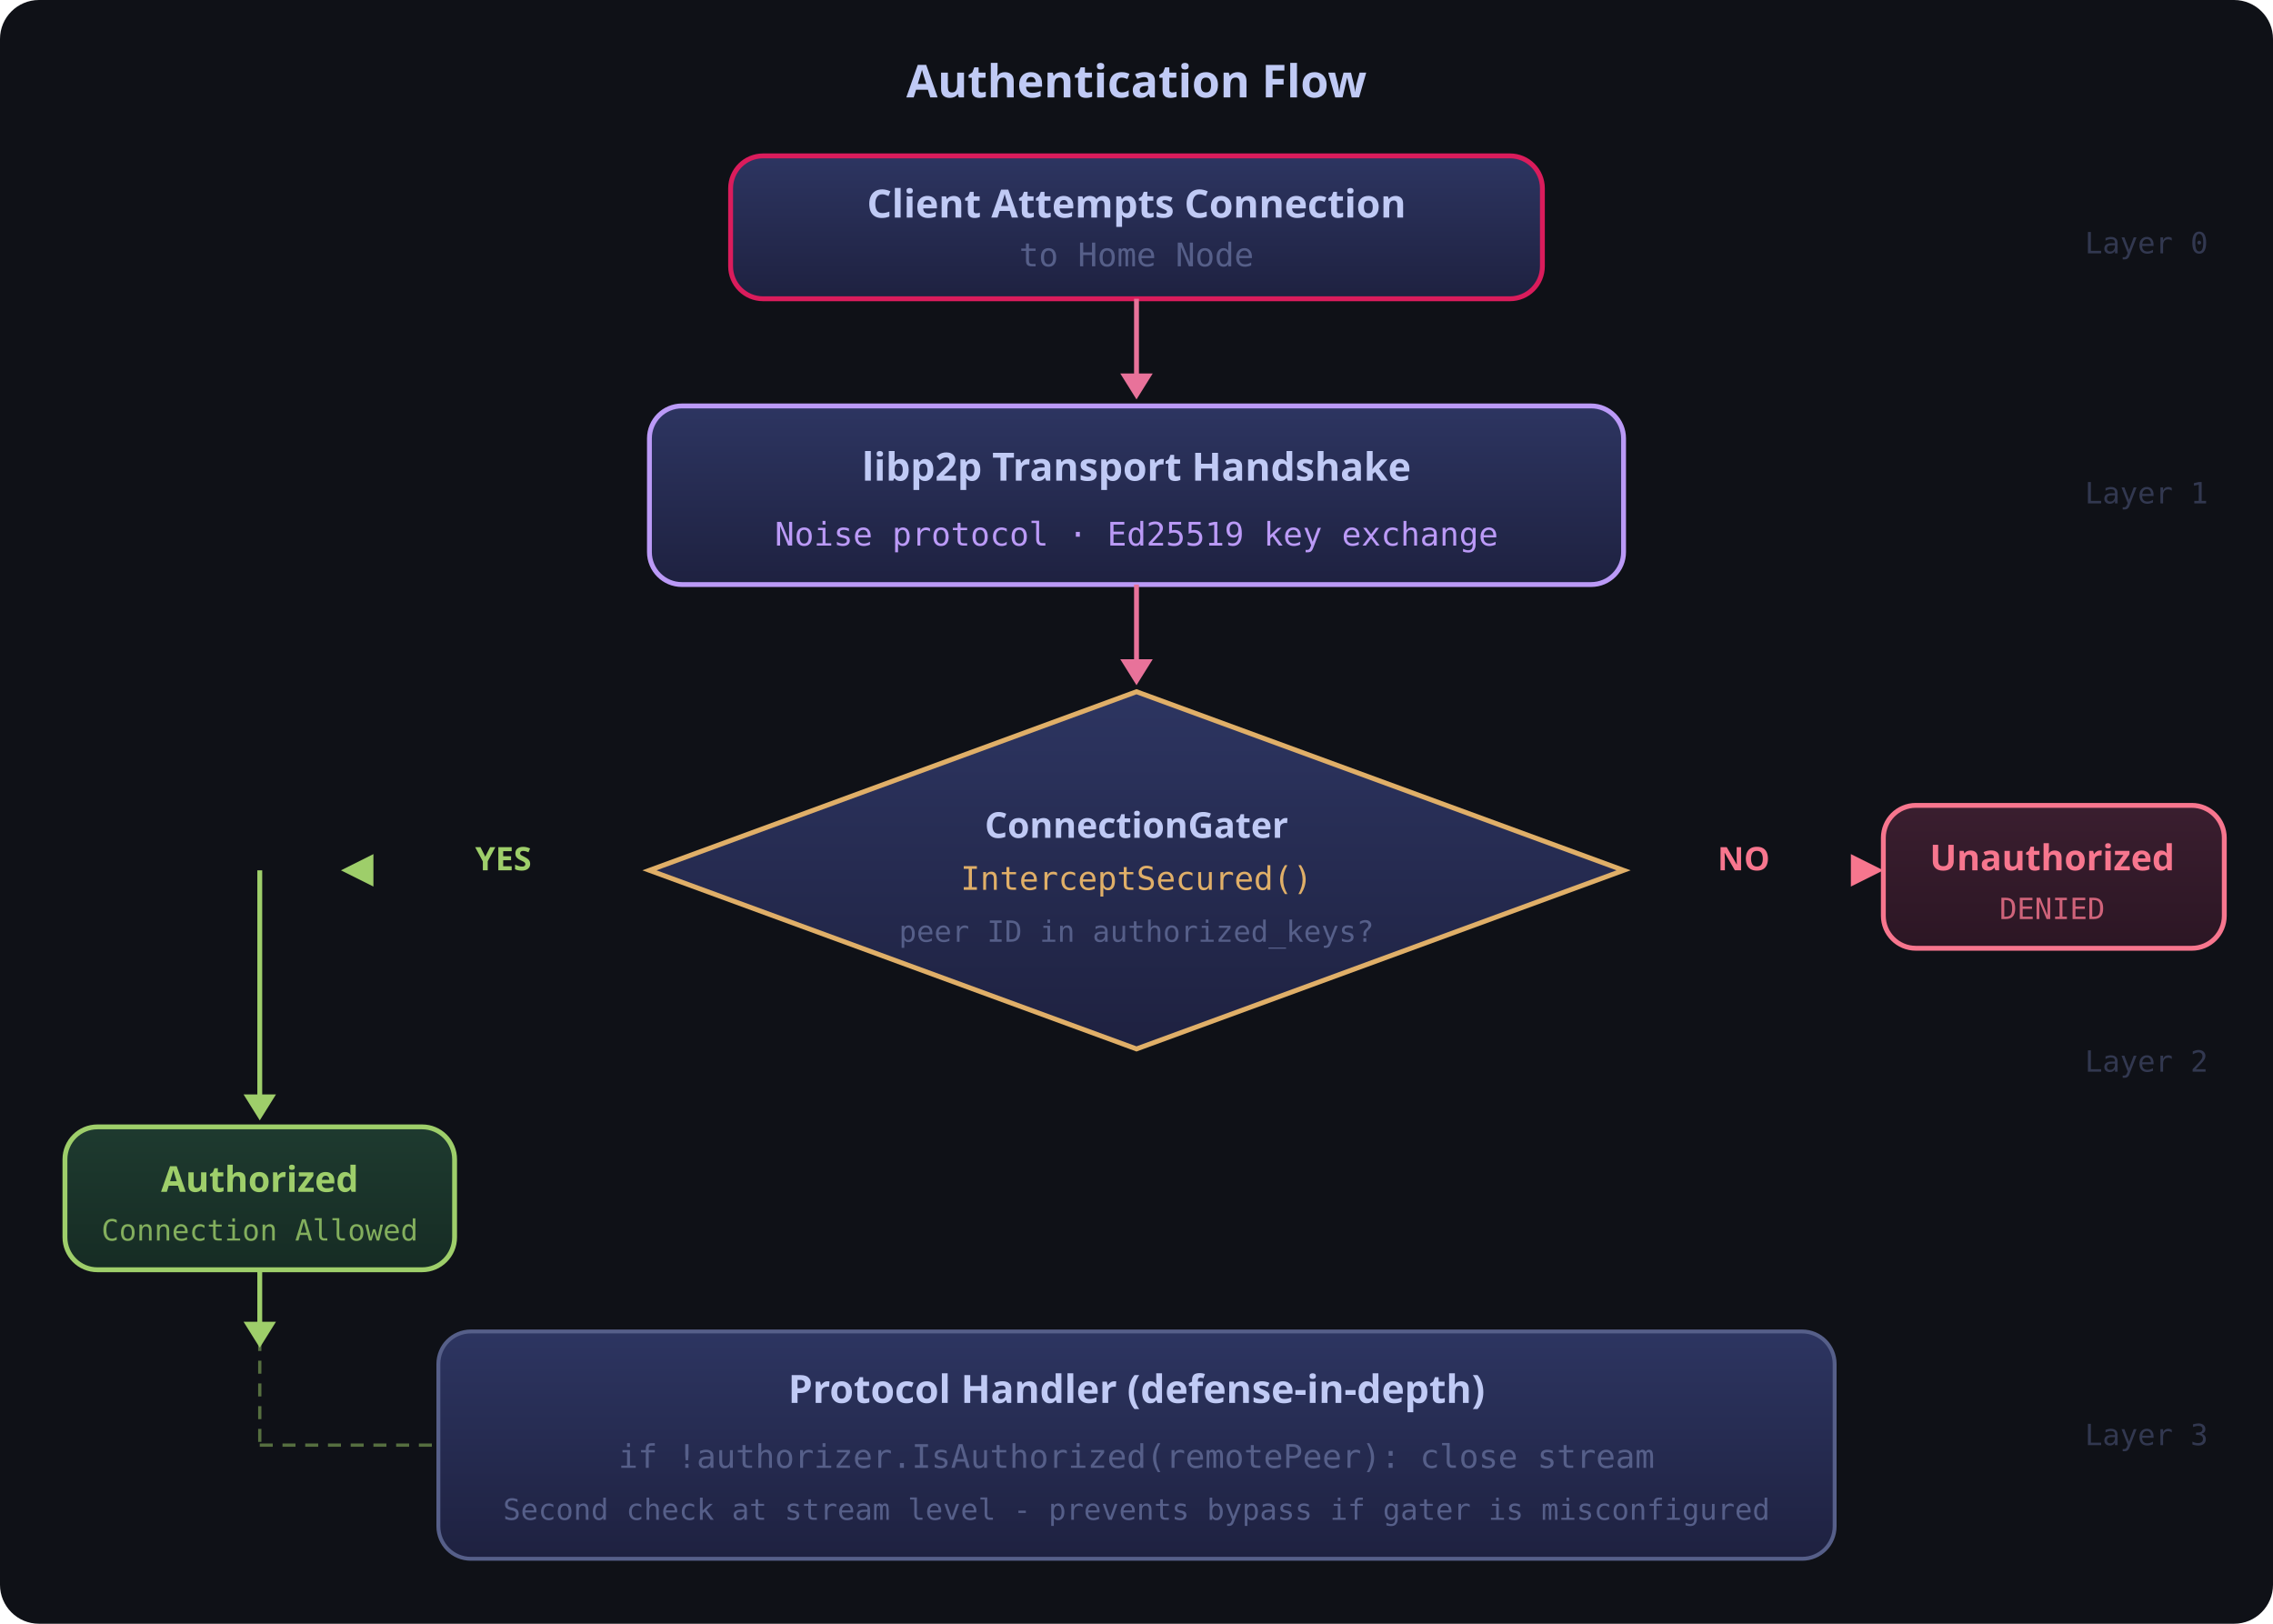
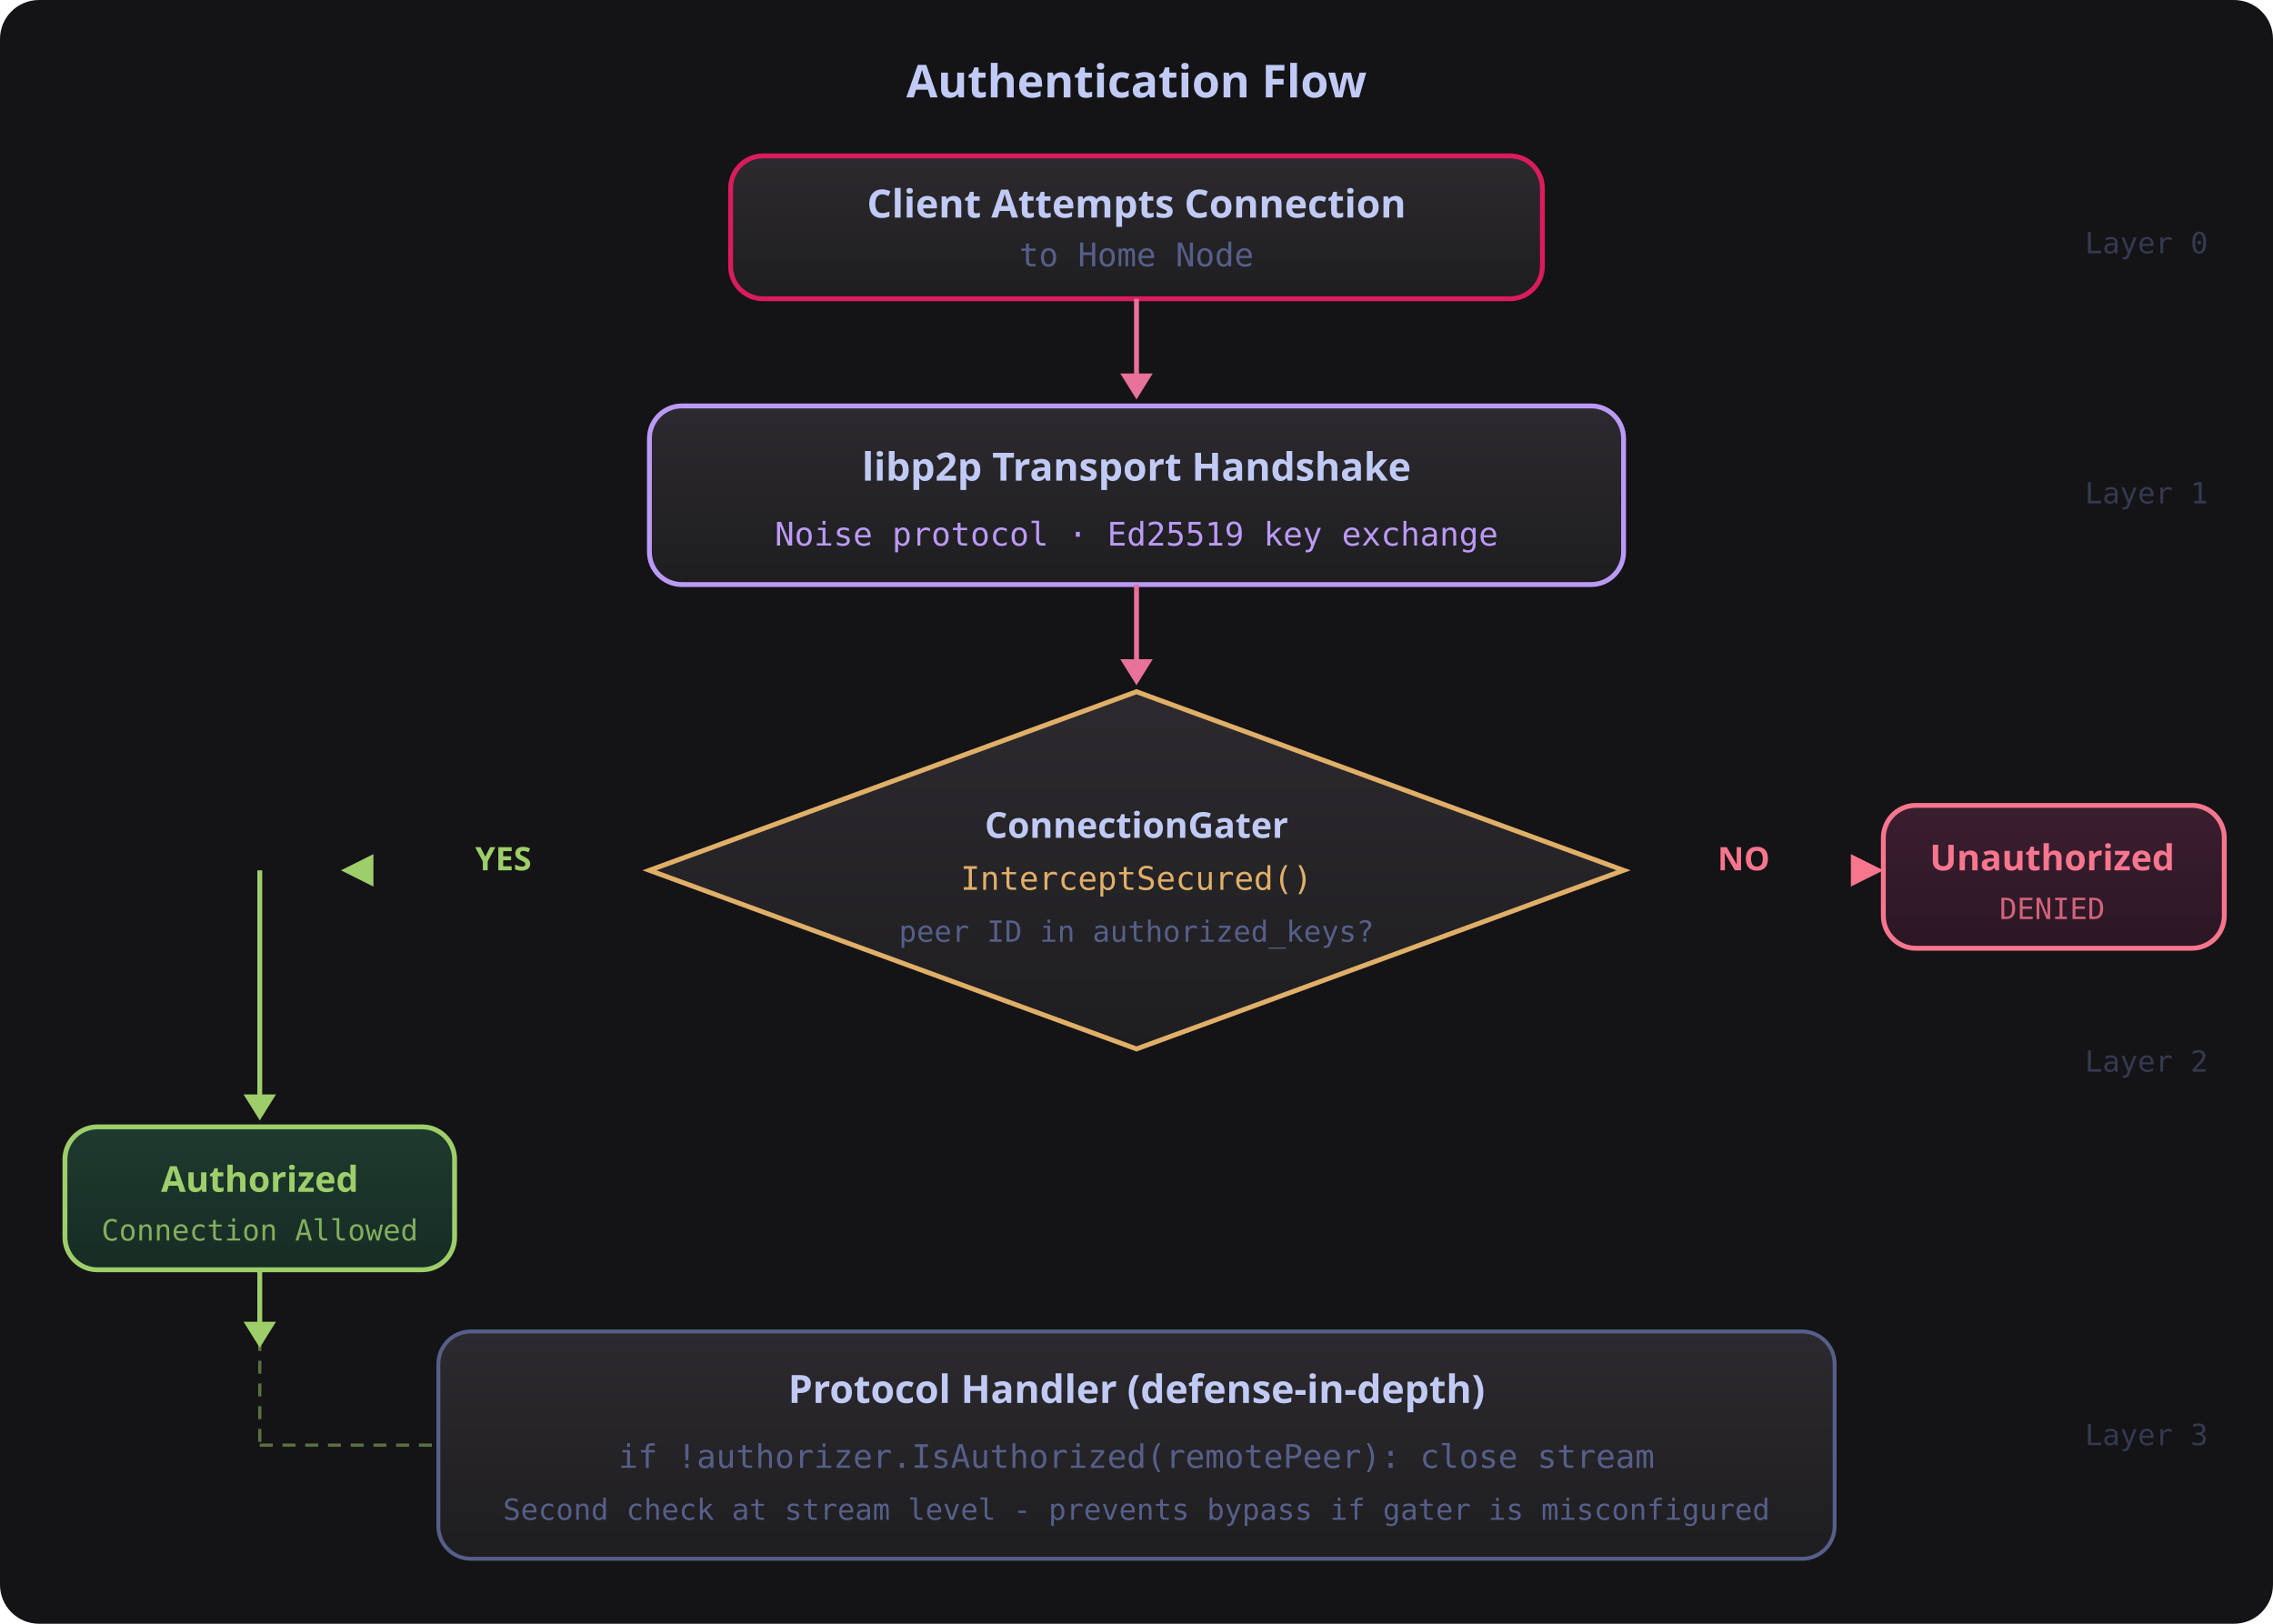
<svg xmlns="http://www.w3.org/2000/svg" viewBox="0 0 700 500" width="700" height="500">
  <defs>
    <linearGradient id="nodeFill" x1="0%" y1="0%" x2="0%" y2="100%">
-       <stop offset="0%" style="stop-color:#2d3561;stop-opacity:1" />
-       <stop offset="100%" style="stop-color:#1e2140;stop-opacity:1" />
+       <stop offset="0%" style="stop-color:#2c2a2e;stop-opacity:1" />
+       <stop offset="100%" style="stop-color:#1e1d20;stop-opacity:1" />
    </linearGradient>
    <linearGradient id="successFill" x1="0%" y1="0%" x2="0%" y2="100%">
      <stop offset="0%" style="stop-color:#1e3a2f;stop-opacity:1" />
      <stop offset="100%" style="stop-color:#162c24;stop-opacity:1" />
    </linearGradient>
    <linearGradient id="denyFill" x1="0%" y1="0%" x2="0%" y2="100%">
      <stop offset="0%" style="stop-color:#3a1e2f;stop-opacity:1" />
      <stop offset="100%" style="stop-color:#2c1624;stop-opacity:1" />
    </linearGradient>
    <filter id="glow">
      <feGaussianBlur stdDeviation="3" result="coloredBlur" />
      <feMerge>
        <feMergeNode in="coloredBlur" />
        <feMergeNode in="SourceGraphic" />
      </feMerge>
    </filter>
  </defs>
-   <rect width="700" height="500" rx="12" fill="#0f1117" />
+   <rect width="700" height="500" rx="12" fill="#141316" />
  <text x="350" y="30" font-family="system-ui, sans-serif" font-size="14" fill="#c0caf5" text-anchor="middle" font-weight="600">Authentication Flow</text>
  <rect x="225" y="48" width="250" height="44" rx="10" fill="url(#nodeFill)" stroke="#da1c5c" stroke-width="1.5" />
  <text x="350" y="67" font-family="system-ui, sans-serif" font-size="12" fill="#c0caf5" text-anchor="middle" font-weight="600">Client Attempts Connection</text>
  <text x="350" y="82" font-family="SF Mono, monospace" font-size="10" fill="#565f89" text-anchor="middle">to Home Node</text>
  <line x1="350" y1="92" x2="350" y2="118" stroke="#e8729a" stroke-width="1.5" />
  <polygon points="345,115 355,115 350,123" fill="#e8729a" />
  <rect x="200" y="125" width="300" height="55" rx="10" fill="url(#nodeFill)" stroke="#bb9af7" stroke-width="1.5" />
  <text x="350" y="148" font-family="system-ui, sans-serif" font-size="12" fill="#c0caf5" text-anchor="middle" font-weight="600">libp2p Transport Handshake</text>
  <text x="350" y="168" font-family="SF Mono, monospace" font-size="10" fill="#bb9af7" text-anchor="middle">Noise protocol · Ed25519 key exchange</text>
  <line x1="350" y1="180" x2="350" y2="206" stroke="#e8729a" stroke-width="1.5" />
  <polygon points="345,203 355,203 350,211" fill="#e8729a" />
  <polygon points="350,213 500,268 350,323 200,268" fill="url(#nodeFill)" stroke="#e0af68" stroke-width="1.5" />
  <text x="350" y="258" font-family="system-ui, sans-serif" font-size="11" fill="#c0caf5" text-anchor="middle" font-weight="600">ConnectionGater</text>
  <text x="350" y="274" font-family="SF Mono, monospace" font-size="10" fill="#e0af68" text-anchor="middle">InterceptSecured()</text>
  <text x="350" y="290" font-family="SF Mono, monospace" font-size="9" fill="#565f89" text-anchor="middle">peer ID in authorized_keys?</text>
  <line x1="200" y1="268" x2="110" y2="268" stroke="#9ece6a" stroke-width="2" filter="url(#glow)" />
  <polygon points="115,263 115,273 105,268" fill="#9ece6a" />
  <line x1="80" y1="268" x2="80" y2="340" stroke="#9ece6a" stroke-width="1.5" />
  <polygon points="75,337 85,337 80,345" fill="#9ece6a" />
  <line x1="500" y1="268" x2="575" y2="268" stroke="#f7768e" stroke-width="2" filter="url(#glow)" />
  <polygon points="570,263 570,273 580,268" fill="#f7768e" />
  <text x="155" y="268" font-family="system-ui, sans-serif" font-size="10" fill="#9ece6a" text-anchor="middle" font-weight="600">YES</text>
  <text x="537" y="268" font-family="system-ui, sans-serif" font-size="10" fill="#f7768e" text-anchor="middle" font-weight="600">NO</text>
  <rect x="20" y="347" width="120" height="44" rx="10" fill="url(#successFill)" stroke="#9ece6a" stroke-width="1.5" />
  <text x="80" y="367" font-family="system-ui, sans-serif" font-size="11" fill="#9ece6a" text-anchor="middle" font-weight="600">Authorized</text>
  <text x="80" y="382" font-family="SF Mono, monospace" font-size="9" fill="#9ece6a" text-anchor="middle" opacity="0.8">Connection Allowed</text>
  <rect x="580" y="248" width="105" height="44" rx="10" fill="url(#denyFill)" stroke="#f7768e" stroke-width="1.5" />
  <text x="632" y="268" font-family="system-ui, sans-serif" font-size="11" fill="#f7768e" text-anchor="middle" font-weight="600">Unauthorized</text>
  <text x="632" y="283" font-family="SF Mono, monospace" font-size="9" fill="#f7768e" text-anchor="middle" opacity="0.8">DENIED</text>
  <line x1="80" y1="391" x2="80" y2="410" stroke="#9ece6a" stroke-width="1.5" />
  <polygon points="75,407 85,407 80,415" fill="#9ece6a" />
  <rect x="135" y="410" width="430" height="70" rx="10" fill="url(#nodeFill)" stroke="#565f89" stroke-width="1.2" />
  <text x="350" y="432" font-family="system-ui, sans-serif" font-size="12" fill="#c0caf5" text-anchor="middle" font-weight="600">Protocol Handler (defense-in-depth)</text>
  <text x="350" y="452" font-family="SF Mono, monospace" font-size="10" fill="#565f89" text-anchor="middle">if !authorizer.IsAuthorized(remotePeer): close stream</text>
  <text x="350" y="468" font-family="SF Mono, monospace" font-size="9" fill="#565f89" text-anchor="middle">Second check at stream level - prevents bypass if gater is misconfigured</text>
  <line x1="80" y1="391" x2="80" y2="445" stroke="#9ece6a" stroke-width="1" stroke-dasharray="4,3" opacity="0.5" />
  <line x1="80" y1="445" x2="135" y2="445" stroke="#9ece6a" stroke-width="1" stroke-dasharray="4,3" opacity="0.5" />
  <text x="680" y="78" font-family="SF Mono, monospace" font-size="9" fill="#565f89" text-anchor="end" opacity="0.5">Layer 0</text>
  <text x="680" y="155" font-family="SF Mono, monospace" font-size="9" fill="#565f89" text-anchor="end" opacity="0.5">Layer 1</text>
  <text x="680" y="330" font-family="SF Mono, monospace" font-size="9" fill="#565f89" text-anchor="end" opacity="0.5">Layer 2</text>
  <text x="680" y="445" font-family="SF Mono, monospace" font-size="9" fill="#565f89" text-anchor="end" opacity="0.5">Layer 3</text>
</svg>
